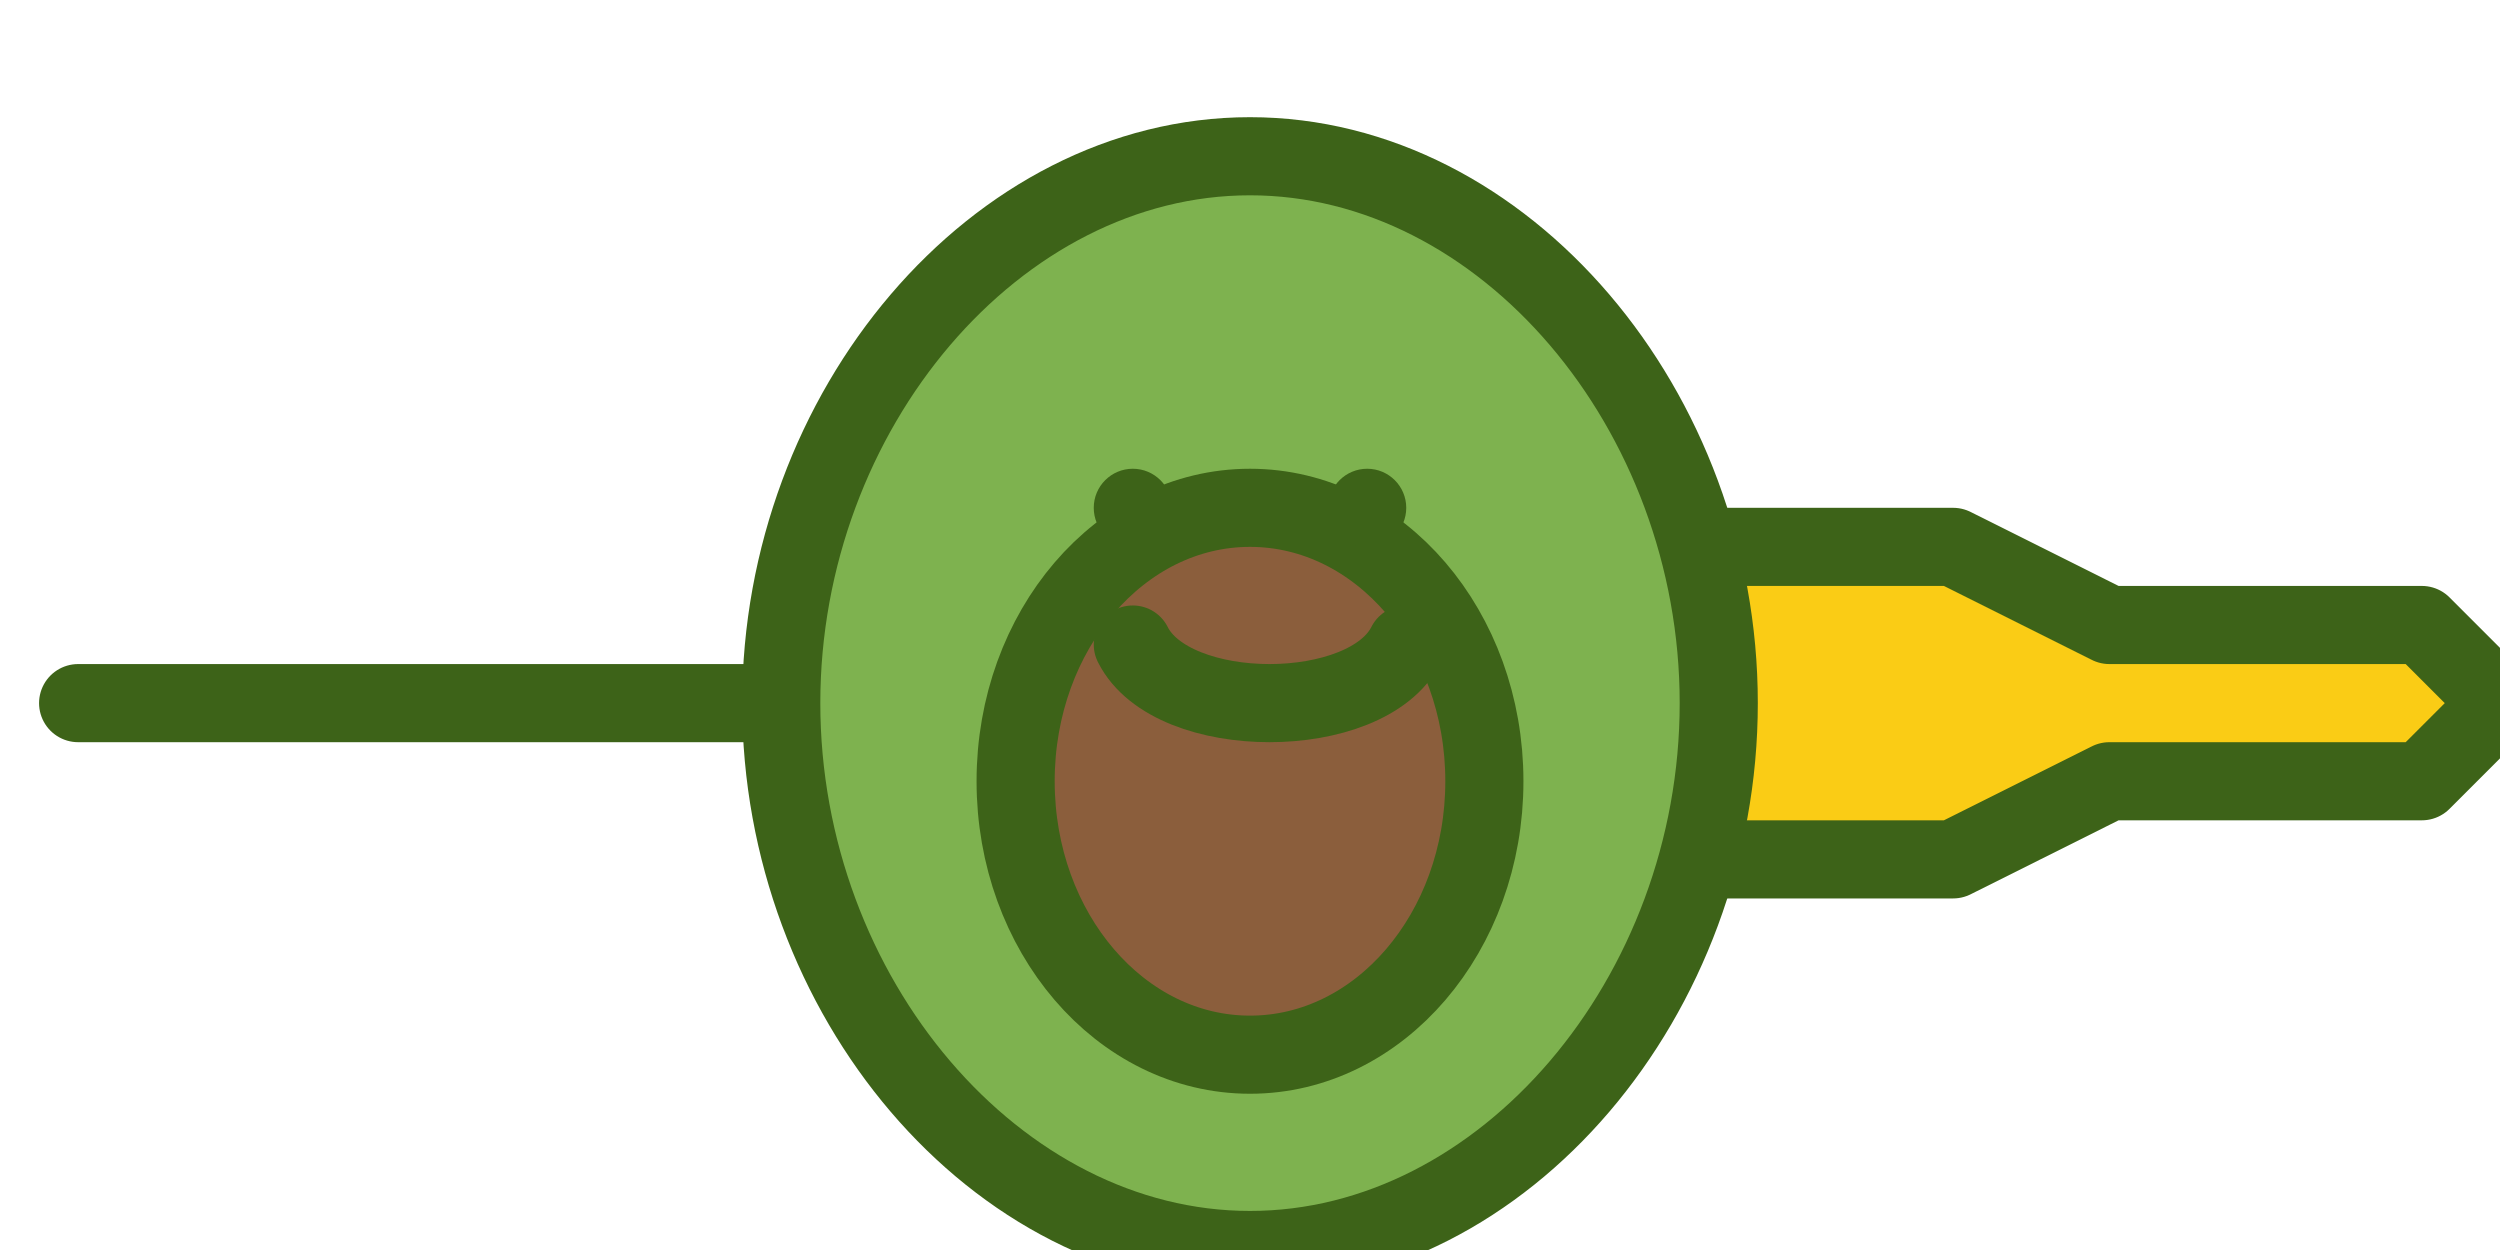
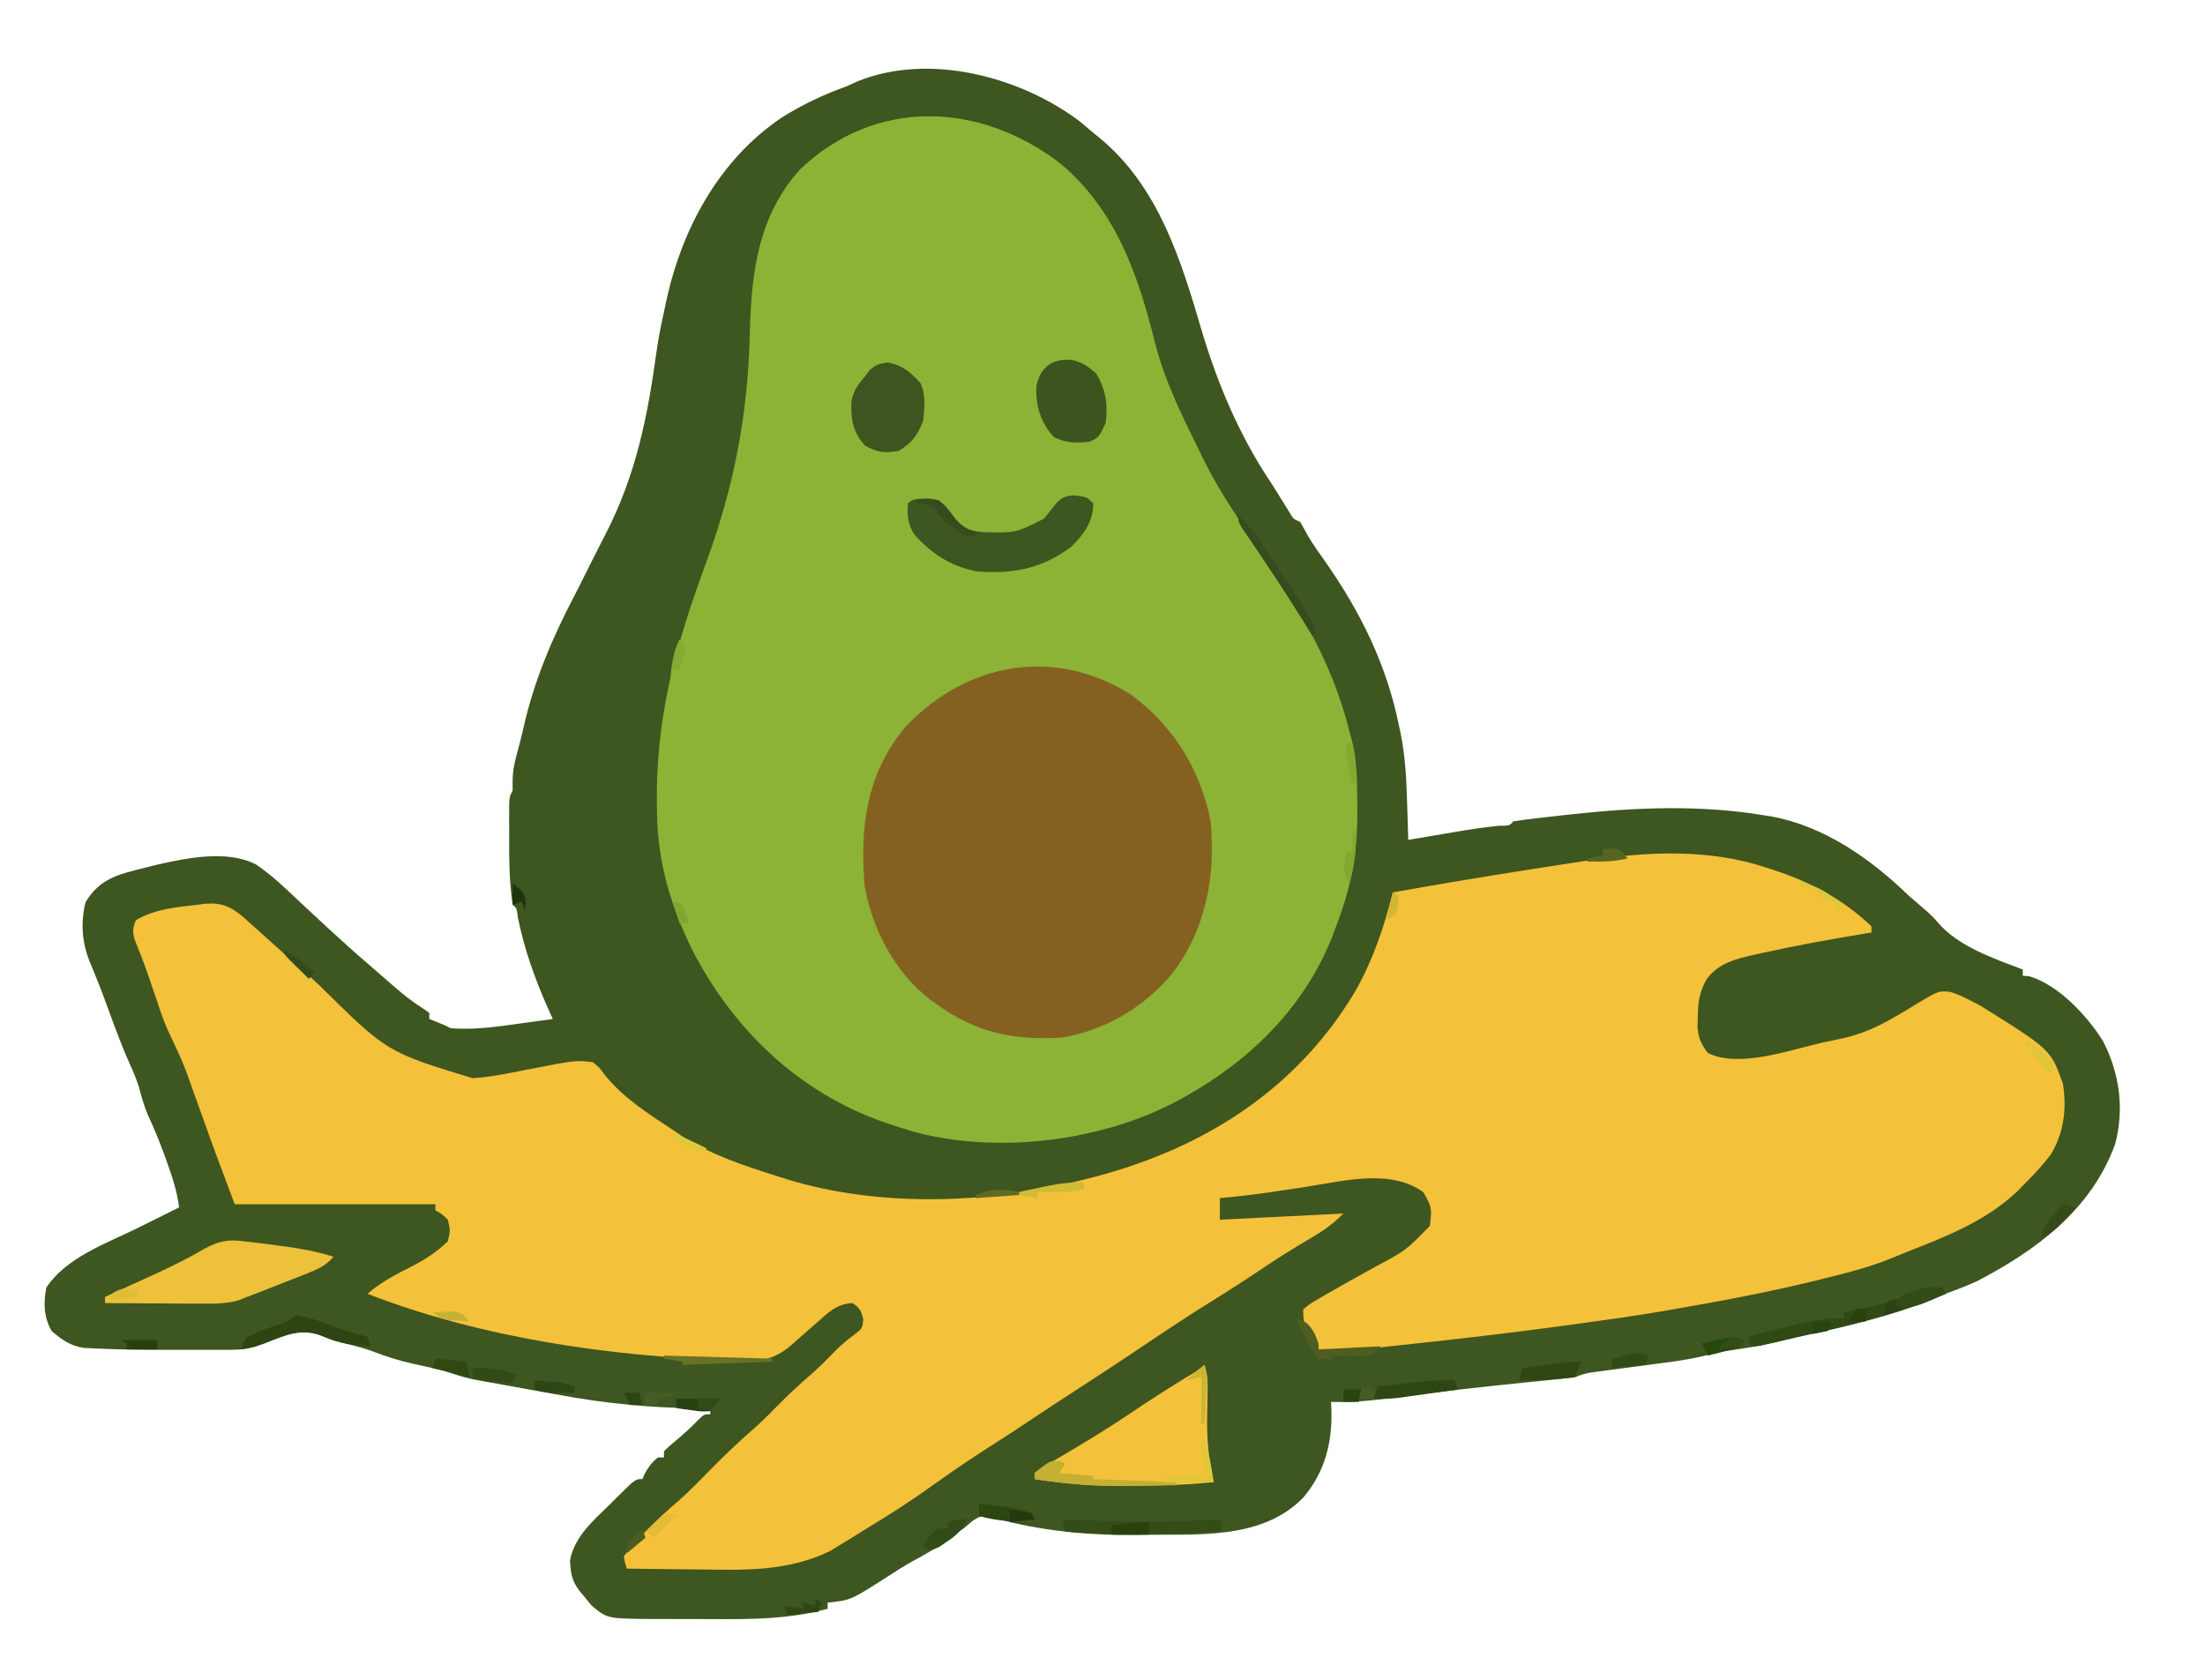
- <svg xmlns="http://www.w3.org/2000/svg" viewBox="0 0 256 128">
-   <g stroke="#3d6318" stroke-width="8" stroke-linejoin="round">
-     <path d="M8 72h128l24-16h40l16 8h32l8 8-8 8h-32l-16 8h-40l-24-16H8z" fill="#facc15" />
-     <g>
-       <path d="M128 16c-26 0-48 26-48 56s22 56 48 56 48-26 48-56-22-56-48-56z" fill="#7eb24f" />
-       <ellipse cx="128" cy="80" rx="24" ry="28" fill="#8b5e3c" />
-       <circle cx="116" cy="52" r="4" fill="#3d6318" stroke="none" />
-       <circle cx="140" cy="52" r="4" fill="#3d6318" stroke="none" />
-       <path d="M116 66c4 8 24 8 28 0" fill="none" stroke="#3d6318" stroke-width="8" stroke-linecap="round" />
-     </g>
-   </g>
+ <svg xmlns="http://www.w3.org/2000/svg" version="1.1" width="714" height="544">
+   <path d="M0 0 C1.407 1.175 2.802 2.362 4.188 3.562 C5.4 4.543 5.4 4.543 6.637 5.543 C25.452 21.361 32.608 44.824 39.303 67.595 C44.587 85.317 51.788 102.215 62.188 117.562 C64.034 120.519 65.872 123.481 67.707 126.445 C69.016 128.675 69.016 128.675 71.188 129.562 C72.068 131.113 72.944 132.667 73.801 134.23 C75.532 137.142 77.478 139.862 79.438 142.625 C90.852 158.911 99.229 176.025 103.188 195.562 C103.448 196.773 103.448 196.773 103.714 198.009 C105.208 205.42 105.609 212.704 105.812 220.25 C105.851 221.44 105.89 222.631 105.93 223.857 C106.023 226.759 106.109 229.661 106.188 232.562 C106.867 232.447 107.547 232.331 108.248 232.211 C111.373 231.68 114.499 231.152 117.625 230.625 C119.229 230.351 119.229 230.351 120.865 230.072 C125.708 229.258 130.524 228.491 135.41 227.996 C138.974 227.984 138.974 227.984 140.188 226.562 C142.603 226.186 145.002 225.868 147.43 225.59 C148.177 225.502 148.924 225.415 149.693 225.324 C152.149 225.041 154.605 224.769 157.062 224.5 C157.898 224.408 158.734 224.317 159.595 224.223 C180.167 222.01 200.686 221.181 221.188 224.562 C222.477 224.762 222.477 224.762 223.793 224.965 C240.988 228.16 255.897 238.668 268.188 250.562 C270.241 252.368 272.316 254.146 274.395 255.922 C276.188 257.562 276.188 257.562 277.637 259.266 C284.474 267.233 295.61 270.834 305.188 274.562 C305.188 275.223 305.188 275.882 305.188 276.562 C306.178 276.624 306.178 276.624 307.188 276.688 C316.73 279.471 326.048 289.534 331.188 297.766 C336.537 308.207 338.13 319.678 335.055 331.199 C327.275 352.402 309.567 365.495 290.188 375.562 C286.901 377.039 283.565 378.312 280.188 379.562 C278.645 380.207 277.104 380.853 275.562 381.5 C262.276 386.765 248.58 389.985 234.647 393.019 C231.463 393.722 228.295 394.486 225.125 395.25 C219.902 396.467 214.669 397.313 209.355 398.035 C206.083 398.531 206.083 398.531 202.526 399.517 C198.247 400.6 193.975 401.249 189.602 401.816 C188.819 401.922 188.036 402.028 187.229 402.137 C184.757 402.471 182.285 402.798 179.812 403.125 C177.319 403.456 174.825 403.787 172.332 404.124 C170.788 404.332 169.243 404.537 167.698 404.738 C163.821 405.219 163.821 405.219 160.188 406.562 C157.725 406.883 155.275 407.155 152.805 407.395 C151.244 407.553 149.683 407.712 148.122 407.87 C147.297 407.952 146.472 408.035 145.621 408.12 C130.525 409.627 115.467 411.32 100.431 413.343 C93.95 414.193 87.725 414.76 81.188 414.562 C81.234 415.529 81.234 415.529 81.282 416.515 C81.722 427.395 79.311 437.174 72.188 445.562 C58.358 459.766 36.663 457.215 18.277 457.656 C2.651 457.811 -12.929 456.38 -28 452.125 C-31.775 451.201 -31.775 451.201 -34.75 453 C-35.761 453.846 -36.771 454.691 -37.812 455.562 C-39.406 456.723 -41.011 457.868 -42.625 459 C-43.489 459.607 -44.352 460.214 -45.242 460.84 C-48.226 462.84 -51.297 464.552 -54.461 466.246 C-57.175 467.765 -59.766 469.432 -62.375 471.125 C-74.377 478.819 -74.377 478.819 -81.812 479.562 C-81.812 480.223 -81.812 480.882 -81.812 481.562 C-94.257 484.952 -106.468 484.993 -119.294 484.899 C-122.767 484.875 -126.24 484.878 -129.713 484.885 C-131.943 484.879 -134.173 484.872 -136.402 484.863 C-137.943 484.865 -137.943 484.865 -139.515 484.866 C-153.227 484.732 -153.227 484.732 -158.309 480.469 C-158.949 479.675 -159.59 478.881 -160.25 478.062 C-160.909 477.268 -161.567 476.474 -162.246 475.656 C-164.719 472.351 -164.999 470.048 -165.238 465.926 C-163.841 458.169 -157.562 452.887 -152.188 447.625 C-151.411 446.846 -150.635 446.067 -149.836 445.264 C-144.08 439.562 -144.08 439.562 -141.812 439.562 C-141.544 438.964 -141.276 438.366 -141 437.75 C-139.813 435.564 -138.717 434.149 -136.812 432.562 C-136.153 432.562 -135.493 432.562 -134.812 432.562 C-134.812 431.902 -134.812 431.243 -134.812 430.562 C-133.238 429.012 -133.238 429.012 -131.125 427.25 C-128.614 425.126 -126.204 423.007 -123.938 420.625 C-121.812 418.562 -121.812 418.562 -119.812 418.562 C-119.812 417.902 -119.812 417.243 -119.812 416.562 C-120.472 416.572 -121.132 416.581 -121.812 416.591 C-138.037 416.721 -154.243 415.042 -170.18 412.053 C-173.356 411.461 -176.535 410.895 -179.715 410.328 C-182.164 409.886 -184.613 409.444 -187.062 409 C-188.23 408.79 -189.398 408.58 -190.601 408.364 C-191.707 408.16 -192.813 407.956 -193.953 407.746 C-194.938 407.566 -195.923 407.386 -196.938 407.201 C-199.987 406.524 -202.859 405.572 -205.812 404.562 C-207.148 404.217 -208.489 403.893 -209.836 403.598 C-210.548 403.437 -211.259 403.277 -211.992 403.111 C-213.447 402.789 -214.903 402.469 -216.359 402.15 C-220.728 401.161 -224.82 399.883 -228.991 398.252 C-231.391 397.344 -233.826 396.692 -236.312 396.062 C-239.709 395.179 -242.892 394.173 -246.125 392.812 C-253.477 390.32 -259.868 393.946 -266.812 396.562 C-270.731 397.869 -274.463 397.705 -278.547 397.695 C-279.417 397.696 -280.287 397.697 -281.184 397.698 C-283.033 397.699 -284.883 397.697 -286.732 397.693 C-289.51 397.688 -292.288 397.693 -295.066 397.699 C-303.156 397.704 -311.247 397.658 -319.328 397.242 C-320.471 397.185 -321.613 397.128 -322.79 397.07 C-327.155 396.337 -329.826 394.416 -333.125 391.562 C-335.63 387.109 -335.788 382.557 -334.812 377.562 C-328.486 367.944 -315.831 363.405 -305.774 358.519 C-302.775 357.057 -299.795 355.559 -296.812 354.062 C-295.146 353.229 -293.479 352.396 -291.812 351.562 C-292.473 346.513 -293.904 342.012 -295.625 337.25 C-295.894 336.495 -296.163 335.739 -296.441 334.961 C-298.084 330.404 -299.895 325.985 -301.949 321.598 C-303.228 318.584 -304.072 315.474 -304.906 312.312 C-305.689 309.938 -306.588 307.778 -307.621 305.508 C-310.151 299.92 -312.256 294.191 -314.375 288.438 C-317.293 280.441 -317.293 280.441 -320.527 272.57 C-323.258 266.18 -323.785 259.543 -322.125 252.75 C-317.461 244.976 -311.339 243.696 -302.812 241.562 C-301.618 241.261 -300.423 240.959 -299.191 240.648 C-289.368 238.424 -276.401 235.685 -266.938 240.5 C-261.791 243.98 -257.308 248.298 -252.812 252.562 C-250.442 254.775 -248.064 256.981 -245.688 259.188 C-245.079 259.753 -244.471 260.319 -243.845 260.902 C-239.571 264.875 -235.242 268.764 -230.812 272.562 C-229.685 273.544 -228.557 274.526 -227.43 275.508 C-226.183 276.589 -224.935 277.67 -223.688 278.75 C-223.101 279.262 -222.514 279.774 -221.91 280.301 C-219.163 282.67 -216.449 284.856 -213.383 286.801 C-212.111 287.673 -212.111 287.673 -210.812 288.562 C-210.812 289.223 -210.812 289.882 -210.812 290.562 C-210.029 290.872 -209.245 291.181 -208.438 291.5 C-205.812 292.562 -205.812 292.562 -203.812 293.562 C-196.376 294.134 -189.036 293.1 -181.688 292.062 C-180.636 291.919 -179.584 291.776 -178.5 291.629 C-175.937 291.279 -173.374 290.924 -170.812 290.562 C-171.344 289.388 -171.875 288.214 -172.422 287.004 C-176.687 277.356 -180.008 268.052 -182.121 257.711 C-182.483 254.712 -182.483 254.712 -183.812 253.562 C-184.927 246.082 -184.963 238.677 -184.938 231.125 C-184.941 229.942 -184.945 228.76 -184.949 227.541 C-184.947 225.852 -184.947 225.852 -184.945 224.129 C-184.944 223.107 -184.943 222.086 -184.942 221.033 C-184.812 218.562 -184.812 218.562 -183.812 216.562 C-183.819 215.647 -183.825 214.732 -183.832 213.789 C-183.813 210.57 -183.332 208.036 -182.5 204.938 C-181.285 200.376 -181.285 200.376 -180.191 195.785 C-176.824 180.872 -170.863 166.909 -163.781 153.419 C-162.251 150.487 -160.785 147.524 -159.312 144.562 C-157.491 140.903 -155.656 137.253 -153.773 133.625 C-143.906 114.513 -140.136 95.673 -137.234 74.508 C-136.609 70.144 -135.774 65.863 -134.812 61.562 C-134.449 59.811 -134.449 59.811 -134.078 58.023 C-128.948 34.599 -117.055 12.465 -96.855 -1.254 C-90.193 -5.48 -83.234 -8.77 -75.812 -11.438 C-74.559 -11.992 -73.308 -12.554 -72.062 -13.125 C-48.806 -22.517 -19.223 -14.553 0 0 Z " fill="#3E561F" transform="translate(349.8125,39.4375)" />
+   <path d="M0 0 C0.685 0.22 1.37 0.439 2.075 0.666 C14.163 4.599 24.727 10.14 34 19 C34 19.66 34 20.32 34 21 C33.418 21.095 32.837 21.19 32.238 21.288 C21.083 23.127 9.974 25.103 -1.062 27.562 C-1.971 27.76 -2.879 27.957 -3.815 28.161 C-9.984 29.571 -15.298 30.792 -19.312 36 C-21.745 40.325 -22.183 43.468 -22.25 48.375 C-22.276 49.496 -22.302 50.618 -22.328 51.773 C-21.967 55.326 -21.126 57.163 -19 60 C-8.882 65.059 7.943 58.925 18.189 56.627 C20.44 56.125 22.693 55.656 24.953 55.199 C30.616 53.866 35.378 51.86 40.414 48.977 C41.872 48.142 41.872 48.142 43.359 47.291 C45.292 46.16 47.207 44.997 49.1 43.801 C55.659 39.892 55.659 39.892 59.445 40.196 C61.793 40.933 63.834 41.837 66 43 C67.651 43.855 67.651 43.855 69.336 44.727 C92.1 58.947 92.1 58.947 96 70 C97.28 78.181 96.313 85.878 92 93 C89.241 96.6 86.226 99.817 83 103 C82.074 103.942 82.074 103.942 81.129 104.902 C71.347 114.18 58.532 119.37 46.136 124.158 C44.673 124.735 43.219 125.335 41.774 125.956 C34.502 129.033 27.03 130.995 19.375 132.875 C18.69 133.045 18.005 133.216 17.299 133.391 C1.658 137.268 -14.126 140.254 -30 143 C-30.953 143.167 -31.906 143.335 -32.887 143.508 C-42.497 145.16 -52.154 146.487 -61.812 147.812 C-63.223 148.006 -63.223 148.006 -64.661 148.203 C-80.249 150.329 -95.859 152.191 -111.5 153.875 C-112.994 154.039 -112.994 154.039 -114.518 154.206 C-134.751 156.41 -134.751 156.41 -145 156 C-150 147.5 -150 147.5 -150 143 C-147.719 141.176 -147.719 141.176 -144.5 139.312 C-143.923 138.973 -143.347 138.633 -142.753 138.283 C-138.826 135.988 -134.842 133.793 -130.868 131.581 C-130.189 131.204 -129.511 130.826 -128.812 130.438 C-128.137 130.062 -127.461 129.686 -126.765 129.3 C-116.748 123.958 -116.748 123.958 -109 116 C-108.323 110.137 -108.323 110.137 -111.062 105.125 C-121.876 97.303 -137.297 101.561 -149.562 103.438 C-152.626 103.898 -155.69 104.354 -158.754 104.809 C-159.479 104.917 -160.204 105.025 -160.95 105.136 C-166.292 105.923 -171.622 106.533 -177 107 C-177 109.31 -177 111.62 -177 114 C-157.2 113.01 -157.2 113.01 -137 112 C-140.476 115.476 -143.632 117.732 -147.812 120.125 C-153.135 123.242 -158.33 126.481 -163.438 129.938 C-168.5 133.359 -173.614 136.664 -178.812 139.875 C-186.957 144.914 -194.913 150.219 -202.86 155.562 C-209.306 159.894 -215.782 164.172 -222.312 168.375 C-228.127 172.127 -233.907 175.924 -239.652 179.781 C-242.316 181.557 -245.001 183.297 -247.691 185.031 C-259.117 192.394 -259.117 192.394 -270.25 200.188 C-276.976 205.079 -283.943 209.516 -291.058 213.818 C-292.917 214.949 -294.757 216.105 -296.598 217.266 C-297.752 217.97 -298.907 218.673 -300.062 219.375 C-301.043 219.981 -302.024 220.587 -303.035 221.211 C-316.942 228.063 -331.321 227.493 -346.438 227.25 C-348.633 227.23 -350.829 227.212 -353.025 227.195 C-358.351 227.152 -363.675 227.085 -369 227 C-369.64 225.187 -369.64 225.187 -370 223 C-368.261 220.687 -366.575 218.738 -364.562 216.688 C-364.053 216.144 -363.543 215.601 -363.018 215.041 C-359.549 211.401 -355.856 208.105 -352.051 204.823 C-348.544 201.706 -345.284 198.348 -342 195 C-337.43 190.341 -332.789 185.881 -327.844 181.621 C-325.269 179.358 -322.895 176.953 -320.5 174.5 C-316.773 170.716 -312.944 167.13 -308.902 163.684 C-306.1 161.203 -303.51 158.526 -300.898 155.848 C-299.177 154.172 -297.42 152.75 -295.5 151.312 C-292.79 149.251 -292.79 149.251 -292.438 146.375 C-293.098 143.585 -293.554 142.518 -296 141 C-300.942 141.235 -303.805 144.022 -307.312 147.188 C-308.946 148.634 -310.585 150.072 -312.241 151.492 C-313.458 152.536 -314.658 153.6 -315.843 154.68 C-321.199 159.223 -325.277 159.885 -332.188 159.625 C-333.204 159.605 -334.22 159.584 -335.267 159.563 C-374.602 158.306 -416.258 152.252 -453 138 C-448.551 134.166 -443.823 131.694 -438.615 129.088 C-434.228 126.83 -430.567 124.436 -427 121 C-426.166 117.414 -426.166 117.414 -427 114 C-428.9 112.157 -428.9 112.157 -431 111 C-431 110.34 -431 109.68 -431 109 C-452.45 109 -473.9 109 -496 109 C-502.807 90.847 -502.807 90.847 -505.07 84.5 C-505.579 83.085 -506.088 81.669 -506.598 80.254 C-507.368 78.111 -508.136 75.968 -508.901 73.824 C-512.511 63.621 -512.511 63.621 -517.097 53.831 C-518.937 50.1 -520.173 46.123 -521.5 42.188 C-522.103 40.42 -522.708 38.653 -523.312 36.887 C-523.6 36.045 -523.887 35.204 -524.184 34.337 C-525.507 30.549 -526.97 26.816 -528.469 23.094 C-529.094 20.628 -528.984 19.338 -528 17 C-521.885 13.386 -514.961 12.787 -508 12 C-507.156 11.89 -506.311 11.781 -505.441 11.668 C-500.063 11.267 -497.185 12.648 -493.098 16.094 C-492.405 16.723 -491.713 17.352 -491 18 C-490.194 18.712 -489.389 19.423 -488.559 20.156 C-486.838 21.69 -485.127 23.235 -483.426 24.789 C-481.371 26.662 -479.292 28.496 -477.188 30.312 C-474.189 32.918 -471.272 35.598 -468.368 38.308 C-446.693 59.722 -446.693 59.722 -418.994 68.167 C-413.204 67.844 -407.555 66.614 -401.875 65.5 C-385.517 62.311 -385.517 62.311 -380 63 C-377.848 64.766 -377.848 64.766 -376.062 67.25 C-369.907 74.758 -362.052 79.701 -354 85 C-352.519 86.007 -352.519 86.007 -351.008 87.035 C-341.466 93.106 -330.728 96.637 -320 100 C-319.033 100.309 -318.066 100.618 -317.07 100.937 C-286.901 110.174 -251.341 108.799 -221 101 C-219.982 100.743 -218.965 100.486 -217.916 100.221 C-182.395 90.978 -152.331 72.034 -133.265 40.22 C-127.491 30.086 -123.835 19.271 -121 8 C-106.859 5.459 -92.69 3.121 -78.5 0.875 C-77.696 0.747 -76.892 0.619 -76.063 0.487 C-70.712 -0.362 -65.358 -1.191 -60 -2 C-59.327 -2.103 -58.654 -2.206 -57.961 -2.313 C-38.774 -5.224 -18.607 -6.239 0 0 Z " fill="#F4C13A" transform="translate(572,281)" />
+   <path d="M0 0 C17.892 15.09 25.124 36.021 30.562 58 C33.807 70.754 39.763 82.558 45.562 94.312 C45.953 95.112 46.344 95.911 46.746 96.734 C51.68 106.588 57.934 115.577 64.132 124.662 C77.054 143.627 88.009 161.519 93.562 184 C93.745 184.645 93.928 185.29 94.116 185.955 C96.031 193.286 96.045 200.713 96.062 208.25 C96.067 209.308 96.067 209.308 96.072 210.387 C96.068 223.03 94.125 234.186 89.562 246 C89.133 247.185 88.704 248.369 88.262 249.59 C79.289 272.768 61.921 289.995 40.562 302 C39.965 302.337 39.367 302.673 38.751 303.02 C13.735 316.718 -20.951 321.022 -48.477 313.258 C-49.799 312.846 -51.12 312.427 -52.438 312 C-53.46 311.679 -53.46 311.679 -54.503 311.351 C-83.096 302.141 -105.022 281.882 -118.855 255.449 C-126.127 241.049 -130.452 226.517 -130.711 210.25 C-130.73 209.161 -130.73 209.161 -130.75 208.05 C-131.162 179.163 -124.667 156.067 -114.762 129.113 C-105.691 104.417 -101.257 81.228 -100.637 54.863 C-100.149 35.339 -97.988 16.923 -84.324 1.789 C-59.763 -21.501 -26.056 -20.016 0 0 Z " fill="#8CB335" transform="translate(343.4375,53)" />
+   <path d="M0 0 C13.662 10.016 22.623 24.411 25.781 41.039 C27.507 58.589 24.261 76.095 13.371 90.305 C4.531 101.025 -8.424 108.795 -22.219 111.039 C-37.953 112.039 -50.234 109.526 -63.219 100.039 C-63.853 99.589 -64.487 99.139 -65.141 98.676 C-76.47 89.867 -83.76 76.031 -86.219 62.039 C-87.869 42.896 -85.681 25.484 -72.93 10.316 C-53.182 -10.466 -24.76 -15.641 0 0 Z " fill="#856121" transform="translate(366.2188,224.9609)" />
+   <path d="M0 0 C1.014 3.043 1.089 4.981 1.027 8.156 C1.009 9.692 1.009 9.692 0.99 11.258 C0.956 13.388 0.917 15.518 0.873 17.648 C0.799 24.664 1.484 31.149 3 38 C-6.115 38.927 -15.154 39.183 -24.312 39.188 C-25.611 39.2 -26.91 39.212 -28.248 39.225 C-37.354 39.238 -46.023 38.417 -55 37 C-55 36.34 -55 35.68 -55 35 C-53.127 33.646 -53.127 33.646 -50.496 32.094 C-49.055 31.233 -49.055 31.233 -47.584 30.354 C-46.546 29.743 -45.507 29.131 -44.438 28.5 C-37.552 24.381 -30.7 20.26 -24.062 15.75 C-18.137 11.725 -12.108 7.895 -6.012 4.134 C-2.835 2.293 -2.835 2.293 0 0 Z " fill="#F4C23A" transform="translate(390,442)" />
+   <path d="M0 0 C0.847 0.09 1.694 0.18 2.567 0.272 C5.407 0.593 8.233 0.976 11.062 1.375 C12.017 1.501 12.972 1.628 13.955 1.758 C19.134 2.473 24.018 3.411 29 5 C26.518 7.905 23.978 9.023 20.449 10.41 C19.358 10.843 18.267 11.275 17.143 11.721 C15.432 12.385 15.432 12.385 13.688 13.062 C12.559 13.509 11.43 13.956 10.268 14.416 C7.185 15.63 4.102 16.837 1 18 C0.08 18.373 -0.84 18.746 -1.788 19.13 C-6.031 20.279 -9.962 20.249 -14.336 20.195 C-15.655 20.191 -15.655 20.191 -17.001 20.187 C-19.792 20.176 -22.584 20.151 -25.375 20.125 C-27.275 20.115 -29.174 20.106 -31.074 20.098 C-35.716 20.076 -40.358 20.041 -45 20 C-45 19.34 -45 18.68 -45 18 C-44.27 17.668 -43.54 17.336 -42.788 16.994 C-39.419 15.458 -36.053 13.917 -32.688 12.375 C-31.54 11.853 -30.392 11.331 -29.209 10.793 C-23.701 8.265 -18.371 5.673 -13.145 2.602 C-8.426 -0.004 -5.292 -0.751 0 0 Z " fill="#EDC13A" transform="translate(79,402)" />
+   <path d="M0 0 C3.75 0.562 3.75 0.562 5.75 2.562 C5.75 8.458 2.749 12.516 -1.25 16.562 C-10.932 23.792 -20.308 25.583 -32.25 24.562 C-40.508 22.883 -46.671 18.84 -52.25 12.562 C-54.323 9.119 -54.518 6.583 -54.25 2.562 C-52.711 1.023 -51.264 1.17 -49.125 1 C-45.96 1.005 -44.674 1.201 -42.238 3.277 C-41.064 4.686 -39.933 6.133 -38.855 7.617 C-36.14 10.907 -34.093 11.479 -29.859 11.898 C-19.372 12.172 -19.372 12.172 -10.25 7.562 C-9.222 6.335 -8.222 5.084 -7.25 3.812 C-4.992 0.916 -3.705 0.073 0 0 Z " fill="#3E561F" transform="translate(348.25,160.4375)" />
+   <path d="M0 0 C4.857 0.823 7.409 3.05 10.688 6.625 C12.535 10.32 12.029 14.584 11.688 18.625 C10.046 23.291 7.995 26.136 3.688 28.625 C-0.571 29.472 -3.43 29.143 -7.188 26.938 C-11.16 22.615 -11.766 18.558 -11.633 12.836 C-11.13 9.363 -9.532 7.276 -7.312 4.625 C-6.714 3.841 -6.116 3.058 -5.5 2.25 C-3.312 0.625 -3.312 0.625 0 0 Z " fill="#3E551F" transform="translate(287.3125,117.375)" />
+   <path d="M0 0 C3.416 0.77 5.412 2.109 7.992 4.449 C11.047 9.642 11.832 14.546 10.992 20.449 C8.911 24.99 8.911 24.99 5.992 26.449 C1.574 26.979 -1.928 27.036 -5.883 24.887 C-10.111 20.036 -11.675 14.953 -11.414 8.605 C-10.266 2.513 -6.357 -0.54 0 0 Z " fill="#3D541F" transform="translate(347.0078,116.5508)" />
+   <path d="M0 0 C0.495 0.99 0.495 0.99 1 2 C-13.707 8.328 -28.905 12.053 -44.492 15.448 C-48.918 16.422 -53.325 17.475 -57.734 18.52 C-60 19 -60 19 -62 19 C-62.33 18.01 -62.66 17.02 -63 16 C-57.684 14.428 -52.345 13.093 -46.938 11.875 C-46.161 11.693 -45.384 11.511 -44.584 11.324 C-40.303 10.36 -36.42 9.788 -32 10 C-32 9.34 -32 8.68 -32 8 C-29.14 7.249 -26.287 6.695 -23.375 6.188 C-18.7 5.273 -14.504 3.764 -10.129 1.902 C-6.562 0.391 -3.85 -0.104 0 0 Z " fill="#304915" transform="translate(629,417)" />
+   <path d="M0 0 C0.758 0.036 1.516 0.071 2.297 0.108 C18.944 0.859 35.358 1.085 52 0 C51.67 1.32 51.34 2.64 51 4 C34.228 4.808 17.761 5.407 1 4 C0.67 2.68 0.34 1.36 0 0 Z " fill="#344C17" transform="translate(344,492)" />
+   <path d="M0 0 C4.227 0.561 8.075 2.033 12.062 3.5 C16.646 5.233 16.646 5.233 21.371 6.469 C21.909 6.644 22.446 6.819 23 7 C23.495 8.485 23.495 8.485 24 10 C18.487 9.765 13.829 9.114 8.75 6.875 C1.587 3.832 -3.354 6.376 -10.316 9.062 C-12.873 9.956 -15.335 10.537 -18 11 C-17.473 9.199 -17.473 9.199 -16 7 C-13.461 5.77 -11.077 4.756 -8.438 3.812 C-3.88 2.442 -3.88 2.442 0 0 Z " fill="#2E4513" transform="translate(96,426)" />
+   <path d="M0 0 C0.536 0.247 1.073 0.495 1.625 0.75 C0.635 2.235 0.635 2.235 -0.375 3.75 C3.255 4.08 6.885 4.41 10.625 4.75 C10.625 5.08 10.625 5.41 10.625 5.75 C23.99 6.245 23.99 6.245 37.625 6.75 C37.625 7.08 37.625 7.41 37.625 7.75 C33.485 7.8 29.345 7.836 25.204 7.86 C23.803 7.87 22.402 7.883 21.001 7.901 C11.017 8.023 1.494 7.331 -8.375 5.75 C-8.375 5.09 -8.375 4.43 -8.375 3.75 C-3.233 -0.34 -3.233 -0.34 0 0 Z " fill="#C3B034" transform="translate(343.375,473.25)" />
+   <path d="M0 0 C0.33 0.99 0.66 1.98 1 3 C-2.562 3.506 -6.124 4.003 -9.688 4.5 C-10.695 4.643 -11.702 4.786 -12.74 4.934 C-13.717 5.069 -14.693 5.204 -15.699 5.344 C-17.042 5.532 -17.042 5.532 -18.413 5.725 C-20.964 5.996 -23.437 6.048 -26 6 C-25.67 4.68 -25.34 3.36 -25 2 C-21.959 1.663 -18.917 1.33 -15.875 1 C-15.019 0.905 -14.163 0.809 -13.281 0.711 C-8.83 0.232 -4.486 -0.118 0 0 Z " fill="#2E4613" transform="translate(471,447)" />
+   <path d="M0 0 C-0.66 1.65 -1.32 3.3 -2 5 C-8.067 5.77 -13.885 6.097 -20 6 C-19.67 4.68 -19.34 3.36 -19 2 C-16.396 1.664 -13.792 1.331 -11.188 1 C-10.45 0.905 -9.712 0.809 -8.951 0.711 C-5.946 0.33 -3.033 0 0 0 Z " fill="#304614" transform="translate(512,441)" />
+   <path d="M0 0 C4.117 3.674 6.885 8.104 9.875 12.688 C10.379 13.453 10.883 14.218 11.402 15.006 C12.421 16.552 13.437 18.099 14.452 19.648 C16.518 22.787 18.614 25.906 20.714 29.023 C22.388 31.596 23.824 34.163 25 37 C24.67 37.66 24.34 38.32 24 39 C23.441 38.089 22.881 37.177 22.305 36.238 C16.57 26.957 10.617 17.849 4.472 8.833 C3.6 7.543 3.6 7.543 2.711 6.227 C1.927 5.075 1.927 5.075 1.126 3.901 C0 2 0 2 0 0 Z " fill="#364B1E" transform="translate(401,167)" />
+   <path d="M0 0 C3.214 1.108 3.991 1.985 5.75 5 C7 8 7 8 7 10 C16.9 9.505 16.9 9.505 27 9 C24 12 24 12 21.082 12.293 C20.003 12.258 18.924 12.223 17.812 12.188 C16.726 12.16 15.639 12.133 14.52 12.105 C13.272 12.053 13.272 12.053 12 12 C12 12.33 12 12.66 12 13 C9.738 13.371 9.738 13.371 7 13 C4.98 10.41 4.98 10.41 3.188 7.062 C2.583 5.96 1.978 4.858 1.355 3.723 C0 1 0 1 0 0 Z " fill="#4E5E21" transform="translate(420,427)" />
+   <path d="M0 0 C-1.449 3.596 -3.228 5.188 -6.438 7.312 C-7.22 7.845 -8.002 8.377 -8.809 8.926 C-11 10 -11 10 -14 9 C-12.63 5.839 -12.011 5.007 -9 3 C-8.01 3 -7.02 3 -6 3 C-6 2.34 -6 1.68 -6 1 C-4 0 -4 0 0 0 Z " fill="#334B16" transform="translate(313,492)" />
+   <path d="M0 0 C2.678 4.726 3.115 9.689 4 15 C-1.61 15 -7.22 15 -13 15 C-11 13 -11 13 -7.961 12.805 C-6.186 12.839 -6.186 12.839 -4.375 12.875 C-2.592 12.902 -2.592 12.902 -0.773 12.93 C0.142 12.953 1.057 12.976 2 13 C1.673 12.09 1.345 11.18 1.008 10.242 C-0.102 6.672 -0.149 3.716 0 0 Z " fill="#E2C73A" transform="translate(389,465)" />
+   <path d="M0 0 C11.925 1.301 11.925 1.301 17 3 C17.33 3.66 17.66 4.32 18 5 C11.504 6.203 6.39 5.584 0 4 C0 2.68 0 1.36 0 0 Z " fill="#2E4712" transform="translate(317,487)" />
+   <path d="M0 0 C5.192 -0.212 9.127 0.409 14 2 C13.67 2.99 13.34 3.98 13 5 C11.208 4.859 9.416 4.712 7.625 4.562 C6.627 4.481 5.63 4.4 4.602 4.316 C2 4 2 4 0 3 C0 2.01 0 1.02 0 0 Z " fill="#324A17" transform="translate(153,443)" />
+   <path d="M0 0 C0.33 0.66 0.66 1.32 1 2 C-9.374 6.592 -9.374 6.592 -15 6 C-14 3 -14 3 -12.109 2.051 C-4.243 -0.411 -4.243 -0.411 0 0 Z " fill="#324B17" transform="translate(629,417)" />
+   <path d="M0 0 C11.55 0.33 23.1 0.66 35 1 C35 1.33 35 1.66 35 2 C25.43 2.33 15.86 2.66 6 3 C6 2.67 6 2.34 6 2 C3.03 1.505 3.03 1.505 0 1 C0 0.67 0 0.34 0 0 Z " fill="#687226" transform="translate(215,439)" />
+   <path d="M0 0 C1.32 0.33 2.64 0.66 4 1 C0.7 5.139 -2.173 8.587 -7 11 C-6.407 7.608 -5.233 5.789 -2.938 3.25 C-2.39 2.636 -1.842 2.023 -1.277 1.391 C-0.856 0.932 -0.434 0.473 0 0 Z " fill="#344A18" transform="translate(668,390)" />
+   <path d="M0 0 C0.99 0.33 1.98 0.66 3 1 C0.69 3.31 -1.62 5.62 -4 8 C-4.99 7.34 -5.98 6.68 -7 6 C-5.907 4.967 -4.8 3.949 -3.688 2.938 C-3.073 2.369 -2.458 1.801 -1.824 1.215 C-0.921 0.613 -0.921 0.613 0 0 Z " fill="#E4BC38" transform="translate(216,490)" />
+   <path d="M0 0 C4.62 0 9.24 0 14 0 C12.515 1.98 12.515 1.98 11 4 C8.301 4.172 8.301 4.172 5.312 3.75 C4.319 3.621 3.325 3.492 2.301 3.359 C1.542 3.241 0.782 3.122 0 3 C0 2.01 0 1.02 0 0 Z " fill="#274113" transform="translate(219,453)" />
+   <path d="M0 0 C0 1.32 0 2.64 0 4 C-3.96 4 -7.92 4 -12 4 C-12 3.01 -12 2.02 -12 1 C-10.375 0.832 -8.75 0.666 -7.125 0.5 C-6.22 0.407 -5.315 0.314 -4.383 0.219 C-2 0 -2 0 0 0 Z " fill="#29420B" transform="translate(372,493)" />
+   <path d="M0 0 C1.605 0.141 3.209 0.288 4.812 0.438 C5.706 0.519 6.599 0.6 7.52 0.684 C10 1 10 1 13 2 C13 2.66 13 3.32 13 4 C11.583 4.027 10.167 4.047 8.75 4.062 C7.567 4.08 7.567 4.08 6.359 4.098 C4.093 4.004 2.171 3.632 0 3 C0 2.01 0 1.02 0 0 Z " fill="#2E4616" transform="translate(173,447)" />
+   <path d="M0 0 C-0.33 0.99 -0.66 1.98 -1 3 C-4.63 3.33 -8.26 3.66 -12 4 C-12 3.01 -12 2.02 -12 1 C-10.565 0.636 -9.127 0.284 -7.688 -0.062 C-6.887 -0.26 -6.086 -0.457 -5.262 -0.66 C-3 -1 -3 -1 0 0 Z " fill="#314B15" transform="translate(534,439)" />
+   <path d="M0 0 C3.3 0.33 6.6 0.66 10 1 C10.33 2.65 10.66 4.3 11 6 C5.06 4.515 5.06 4.515 -1 3 C-0.67 2.01 -0.34 1.02 0 0 Z " fill="#304912" transform="translate(141,440)" />
+   <path d="M0 0 C0 0.66 0 1.32 0 2 C-4.961 3.323 -9.911 3.089 -15 3 C-15 3.66 -15 4.32 -15 5 C-17.97 4.505 -17.97 4.505 -21 4 C-21 3.67 -21 3.34 -21 3 C-18.626 2.493 -16.251 1.994 -13.875 1.5 C-13.21 1.357 -12.545 1.214 -11.859 1.066 C-7.839 0.239 -4.101 -0.153 0 0 Z " fill="#D1BB37" transform="translate(351,383)" />
+   <path d="M0 0 C-1 2 -1 2 -3.504 2.852 C-5.018 3.234 -5.018 3.234 -6.562 3.625 C-7.574 3.885 -8.586 4.146 -9.629 4.414 C-10.411 4.607 -11.194 4.801 -12 5 C-12.667 3.667 -13.333 2.333 -14 1 C-12.231 0.637 -10.46 0.285 -8.688 -0.062 C-7.701 -0.26 -6.715 -0.457 -5.699 -0.66 C-3 -1 -3 -1 0 0 Z " fill="#26490E" transform="translate(565,434)" />
+   <path d="M0 0 C3.062 -0.5 3.062 -0.5 7 0 C9.009 1.857 10.604 3.866 12.289 6.02 C14.499 8.577 16.877 9.781 20 11 C17 12 17 12 15.098 11.18 C11.796 9.063 9.279 7.351 6.812 4.25 C5.162 1.764 5.162 1.764 2.25 1.188 C1.136 1.095 1.136 1.095 0 1 C0 0.67 0 0.34 0 0 Z " fill="#364B1E" transform="translate(297,162)" />
+   <path d="M0 0 C3.96 0 7.92 0 12 0 C12 0.99 12 1.98 12 3 C8.7 3 5.4 3 2 3 C2 2.34 2 1.68 2 1 C1.34 0.67 0.68 0.34 0 0 Z " fill="#27400E" transform="translate(39,434)" />
+   <path d="M0 0 C0.66 0.33 1.32 0.66 2 1 C1.67 1.99 1.34 2.98 1 4 C-2.3 4.33 -5.6 4.66 -9 5 C-9.33 4.01 -9.66 3.02 -10 2 C-7.03 2.495 -7.03 2.495 -4 3 C-4 2.34 -4 1.68 -4 1 C-2.68 1.33 -1.36 1.66 0 2 C0 1.34 0 0.68 0 0 Z " fill="#304613" transform="translate(264,518)" />
+   <path d="M0 0 C1.276 3.828 0.863 7.235 0.562 11.188 C0.51 11.937 0.458 12.687 0.404 13.459 C0.275 15.306 0.138 17.153 0 19 C-0.33 19 -0.66 19 -1 19 C-1 14.05 -1 9.1 -1 4 C-2.65 4.33 -4.3 4.66 -6 5 C-5.196 4.361 -4.391 3.721 -3.562 3.062 C-1.725 1.594 -1.725 1.594 0 0 Z " fill="#CDB635" transform="translate(390,442)" />
+   <path d="M0 0 C0.33 0 0.66 0 1 0 C1.253 6.069 0.698 11.162 -1 17 C-3.567 13.15 -2.833 11.414 -2 7 C-1.34 7 -0.68 7 0 7 C0 4.69 0 2.38 0 0 Z " fill="#82A832" transform="translate(438,269)" />
+   <path d="M0 0 C3.99 0.56 6.526 1.757 9.812 4.062 C10.603 4.61 11.393 5.158 12.207 5.723 C12.799 6.144 13.39 6.566 14 7 C13.34 7.66 12.68 8.32 12 9 C11.67 8.01 11.34 7.02 11 6 C9.35 5.67 7.7 5.34 6 5 C6 4.34 6 3.68 6 3 C4.02 2.34 2.04 1.68 0 1 C0 0.67 0 0.34 0 0 Z " fill="#DEC73A" transform="translate(583,286)" />
+   <path d="M0 0 C0.66 0.99 1.32 1.98 2 3 C1.125 6.688 1.125 6.688 0 10 C-0.66 10 -1.32 10 -2 10 C-2.33 10.99 -2.66 11.98 -3 13 C-2.521 8.286 -2.032 4.334 0 0 Z " fill="#84AB32" transform="translate(220,207)" />
+   <path d="M0 0 C4.554 -0.369 4.554 -0.369 6.812 1.5 C7.204 1.995 7.596 2.49 8 3 C3.591 4.102 -0.484 4.077 -5 4 C-5 3.67 -5 3.34 -5 3 C-3.35 2.67 -1.7 2.34 0 2 C0 1.34 0 0.68 0 0 Z " fill="#566523" transform="translate(519,275)" />
+   <path d="M0 0 C3.973 2.097 6.439 4.301 9 8 C9 8.66 9 9.32 9 10 C8.34 10 7.68 10 7 10 C2 4.524 2 4.524 2 2 C1.34 2 0.68 2 0 2 C0 1.34 0 0.68 0 0 Z " fill="#DEC539" transform="translate(656,337)" />
+   <path d="M0 0 C1.98 0 3.96 0 6 0 C5.67 1.32 5.34 2.64 5 4 C3.35 4 1.7 4 0 4 C0 2.68 0 1.36 0 0 Z " fill="#294411" transform="translate(435,450)" />
+   <path d="M0 0 C0.66 0 1.32 0 2 0 C3.102 4.409 3.077 8.484 3 13 C2.67 13 2.34 13 2 13 C0.548 8.463 -0.235 4.819 0 0 Z " fill="#83A931" transform="translate(436,241)" />
+   <path d="M0 0 C2.97 0 5.94 0 9 0 C9 0.33 9 0.66 9 1 C7.35 1.33 5.7 1.66 4 2 C4 2.66 4 3.32 4 4 C2.68 4 1.36 4 0 4 C0 2.68 0 1.36 0 0 Z " fill="#465C24" transform="translate(209,451)" />
+   <path d="M0 0 C1.437 -0.081 2.874 -0.139 4.312 -0.188 C5.513 -0.24 5.513 -0.24 6.738 -0.293 C9.479 0.062 10.292 0.894 12 3 C10.562 2.885 9.124 2.758 7.688 2.625 C6.887 2.555 6.086 2.486 5.262 2.414 C3 2 3 2 0 0 Z " fill="#C4B235" transform="translate(140,425)" />
+   <path d="M0 0 C1.32 0 2.64 0 4 0 C3.67 1.32 3.34 2.64 3 4 C1.35 4 -0.3 4 -2 4 C-1.34 2.68 -0.68 1.36 0 0 Z " fill="#28410E" transform="translate(601,424)" />
+   <path d="M0 0 C0.33 0.99 0.66 1.98 1 3 C-1.97 5.475 -1.97 5.475 -5 8 C-5 5 -5 5 -2.5 2.312 C-1.675 1.549 -0.85 0.786 0 0 Z " fill="#495D1F" transform="translate(208,495)" />
+   <path d="M0 0 C2.31 0 4.62 0 7 0 C5.515 1.98 5.515 1.98 4 4 C2.68 3.67 1.36 3.34 0 3 C0 2.01 0 1.02 0 0 Z " fill="#324C14" transform="translate(226,453)" />
+   <path d="M0 0 C0 0.66 0 1.32 0 2 C-3.3 2.33 -6.6 2.66 -10 3 C-9 1 -9 1 -6.688 -0.188 C-3.88 -1.036 -2.698 -0.999 0 0 Z " fill="#DEBE39" transform="translate(45,418)" />
+   <path d="M0 0 C3.941 1.668 6.789 4.227 10 7 C9.34 7.66 8.68 8.32 8 9 C6.664 7.691 5.331 6.377 4 5.062 C3.257 4.332 2.515 3.601 1.75 2.848 C0 1 0 1 0 0 Z " fill="#354B1C" transform="translate(92,308)" />
+   <path d="M0 0 C3.938 3.323 3.938 3.323 4.25 6.75 C4.168 7.492 4.085 8.235 4 9 C3.67 8.01 3.34 7.02 3 6 C2.01 6.33 1.02 6.66 0 7 C0 4.69 0 2.38 0 0 Z " fill="#1F350D" transform="translate(166,286)" />
+   <path d="M0 0 C1.65 0 3.3 0 5 0 C5.33 1.32 5.66 2.64 6 4 C4.68 4 3.36 4 2 4 C1.34 2.68 0.68 1.36 0 0 Z " fill="#2D450F" transform="translate(202,451)" />
+   <path d="M0 0 C1.98 0 3.96 0 6 0 C5.67 0.99 5.34 1.98 5 3 C3.35 3.33 1.7 3.66 0 4 C0 2.68 0 1.36 0 0 Z " fill="#264510" transform="translate(587,428)" />
+   <path d="M0 0 C0 0.33 0 0.66 0 1 C-4.62 1.33 -9.24 1.66 -14 2 C-14 1.67 -14 1.34 -14 1 C-8.805 -1.208 -5.417 -0.934 0 0 Z " fill="#5F6B25" transform="translate(330,386)" />
+   <path d="M0 0 C3.791 1.45 7.387 3.152 11 5 C8 6 8 6 5.957 5.223 C5.249 4.84 4.542 4.457 3.812 4.062 C3.097 3.682 2.382 3.302 1.645 2.91 C1.102 2.61 0.559 2.309 0 2 C0 1.34 0 0.68 0 0 Z " fill="#DFC63A" transform="translate(218,367)" />
+   <path d="M0 0 C2.343 0.256 4.678 0.593 7 1 C7.33 1.66 7.66 2.32 8 3 C5.36 3.33 2.72 3.66 0 4 C0 2.68 0 1.36 0 0 Z " fill="#24390E" transform="translate(327,489)" />
+   <path d="M0 0 C1.98 0.495 1.98 0.495 4 1 C4 1.99 4 2.98 4 4 C2.35 4 0.7 4 -1 4 C-0.67 2.68 -0.34 1.36 0 0 Z " fill="#475C25" transform="translate(441,449)" />
+   <path d="M0 0 C-0.33 0.66 -0.66 1.32 -1 2 C-3.649 2.594 -6.292 2.742 -9 3 C-5.935 -0.065 -4.25 -1.417 0 0 Z " fill="#344D14" transform="translate(565,434)" />
+   <path d="M0 0 C0.66 0 1.32 0 2 0 C2 0.66 2 1.32 2 2 C2.66 2.33 3.32 2.66 4 3 C2.02 3.66 0.04 4.32 -2 5 C-1.125 1.125 -1.125 1.125 0 0 Z " fill="#294113" transform="translate(612,421)" />
+   <path d="M0 0 C0.99 0.33 1.98 0.66 3 1 C4.188 4.062 4.188 4.062 5 7 C4.01 7 3.02 7 2 7 C1.34 4.69 0.68 2.38 0 0 Z " fill="#81A631" transform="translate(218,292)" />
+   <path d="M0 0 C0.66 0.33 1.32 0.66 2 1 C1.688 3.875 1.688 3.875 1 7 C0.01 7.66 -0.98 8.32 -2 9 C-1.34 6.03 -0.68 3.06 0 0 Z " fill="#D0B736" transform="translate(451,289)" />
</svg>
